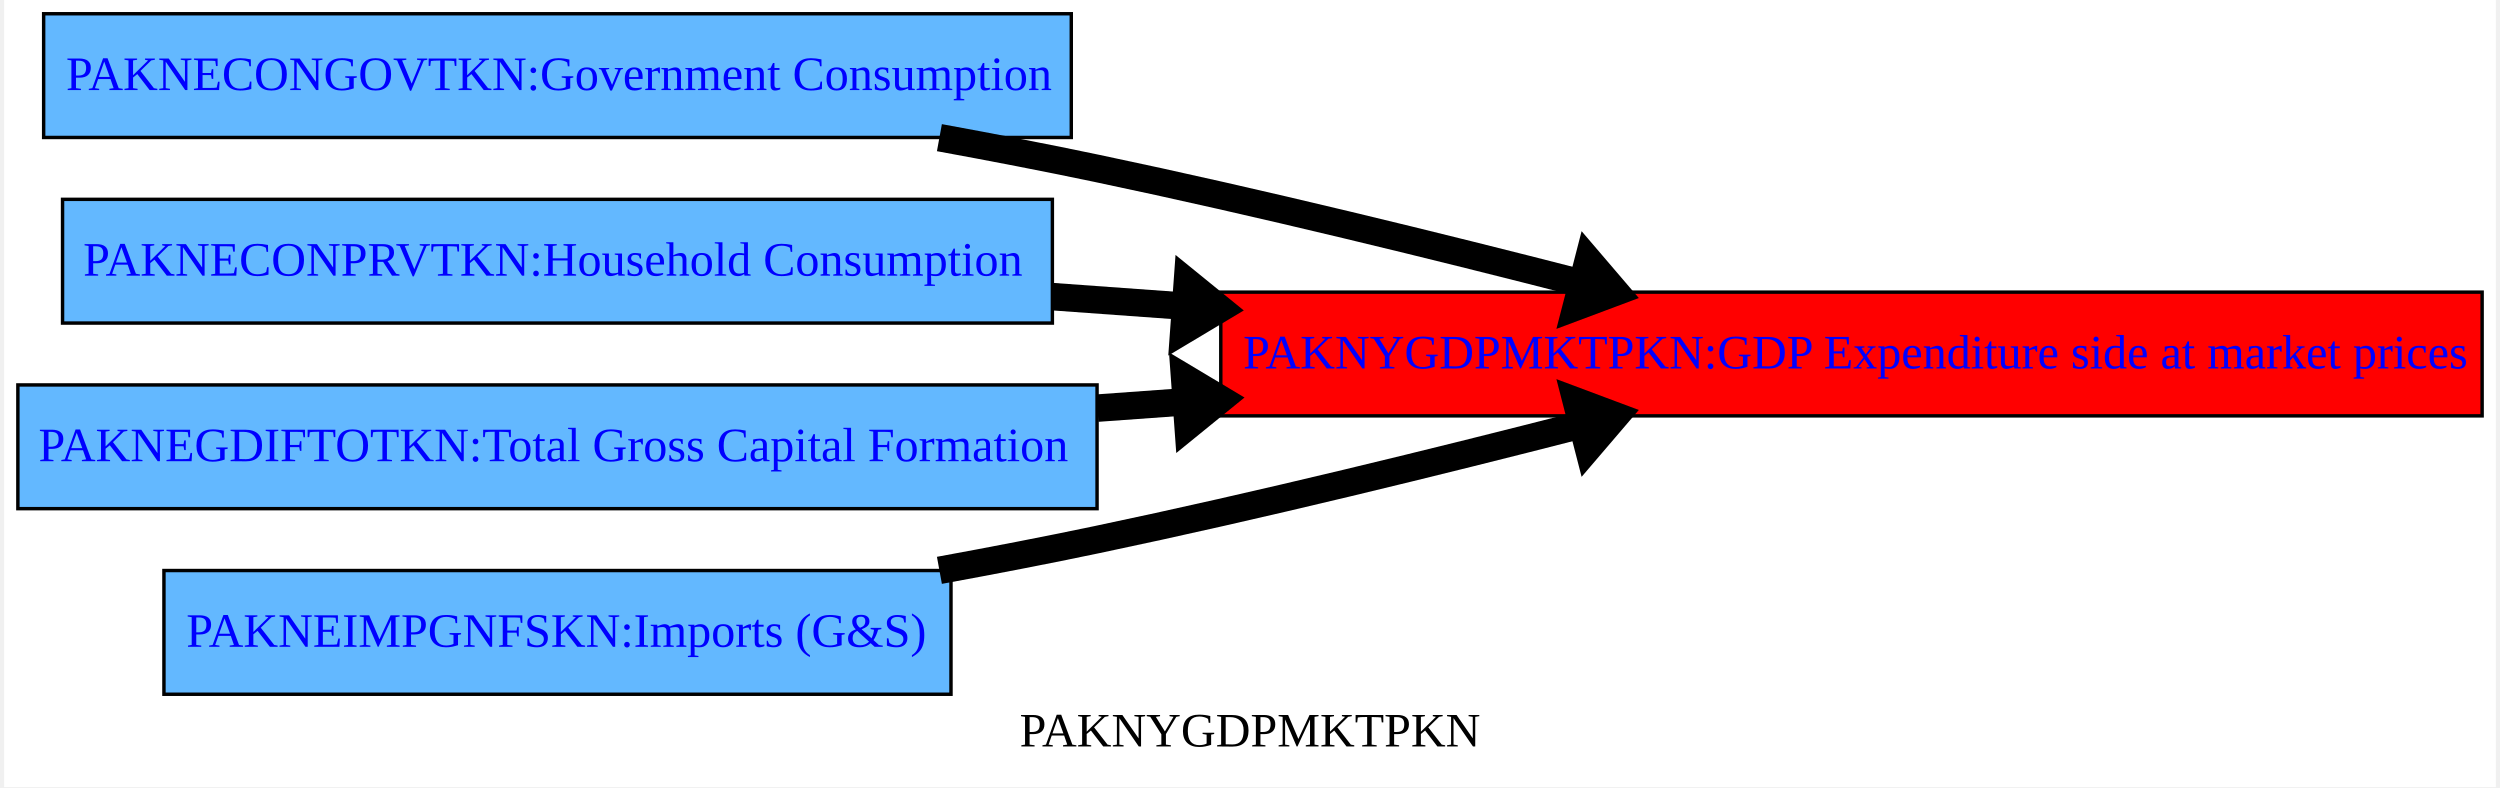
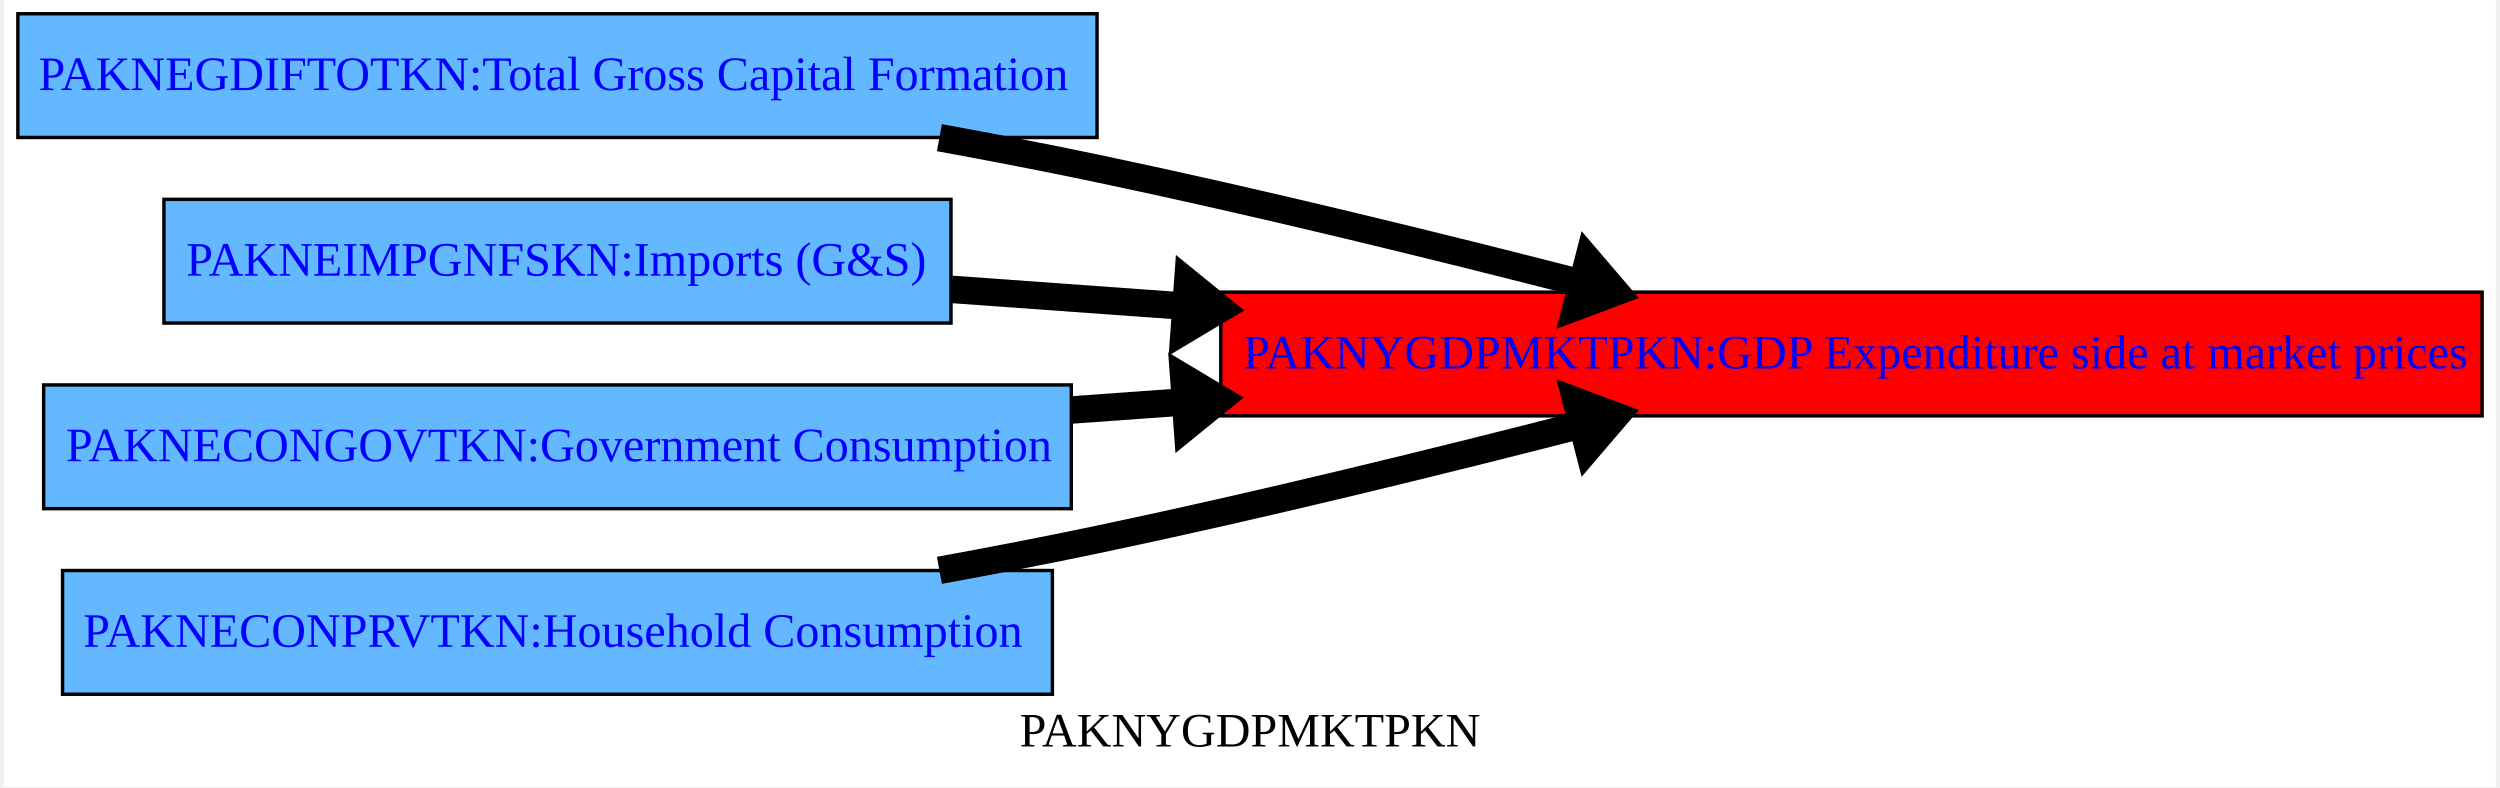
<svg xmlns="http://www.w3.org/2000/svg" xmlns:xlink="http://www.w3.org/1999/xlink" width="432pt" height="136pt" viewBox="0.00 0.00 432.00 136.45">
  <g id="graph0" class="graph" transform="scale(0.595862 0.595862) rotate(0) translate(4 225)">
    <polygon fill="white" stroke="none" points="-4,4 -4,-225 721,-225 721,4 -4,4" />
    <text text-anchor="middle" x="358.5" y="-7.8" font-family="Times New Roman,serif" font-size="14.00">PAKNYGDPMKTPKN</text>
    <g id="node1" class="node">
      <g id="a_node1">
-         <a xlink:title="Government Consumption FRML  &lt;&gt; PAKNECONGOVTKN = PAKNECONGOVTCN/PAKNECONGOVTXN $">
-           <polygon fill="#63b8ff" stroke="black" points="306.5,-221 7.5,-221 7.5,-185 306.5,-185 306.5,-221" />
-           <text text-anchor="start" x="14" y="-198.8" font-family="Times New Roman,serif" font-size="14.00" fill="blue">PAKNECONGOVTKN:Government Consumption</text>
-         </a>
-       </g>
-     </g>
-     <g id="node5" class="node">
-       <g id="a_node5">
        <a xlink:title="GDP Expenditure side at market prices FRML  &lt;&gt; PAKNYGDPMKTPKN = PAKNECONPRVTKN+PAKNECONGOVTKN+PAKNEGDIFTOTKN+PAKNEGDISTKBKN+PAKNEEXPGNFSKN-PAKNEIMPGNFSKN+PAKNYGDPDISCKN+PAKADAP*PAKDISPREPKN $">
          <polygon fill="red" stroke="black" points="717,-140 350,-140 350,-104 717,-104 717,-140" />
          <text text-anchor="start" x="356.5" y="-117.8" font-family="Times New Roman,serif" font-size="14.00" fill="blue">PAKNYGDPMKTPKN:GDP Expenditure side at market prices</text>
        </a>
      </g>
    </g>
-     <g id="edge1" class="edge">
-       <g id="a_edge1">
-         <a xlink:href="bogus" xlink:title=" PAKNECONGOVTKN -&gt; PAKNYGDPMKTPKN Min. att. -108%  max: 835%">
-           <path fill="none" stroke="black" stroke-width="8" d="M268.13,-184.945C283.566,-182.121 299.205,-179.104 314,-176 361.088,-166.119 413.426,-153.251 455.071,-142.555" />
-           <polygon fill="black" stroke="black" stroke-width="8" points="456.938,-149.303 464.873,-140.027 453.442,-135.747 456.938,-149.303" />
-         </a>
-       </g>
-     </g>
    <g id="node2" class="node">
      <g id="a_node2">
-         <a xlink:title="Household Consumption FRML &lt;Z,EXO&gt; PAKNECONPRVTKN = (PAKNECONPRVTKN(-1)*EXP(-PAKNECONPRVTKN_A+ (-0.2*(LOG(PAKNECONPRVTKN(-1))-LOG((PAKNYYWBTOTLCN(-1)*(1-PAKGGREVDRCTXN(-1)/100))/PAKNECONPRVTXN(-1)))+1*((LOG((PAKNYYWBTOTLCN*(1-PAKGGREVDRCTXN/100))/PAKNECONPRVTXN))-(LOG((PAKNYYWBTOTLCN(-1)*(1-PAKGGREVDRCTXN(-1)/100))/PAKNECONPRVTXN(-1))))+0.0303228629698929+0.0163839011059956*DURING_2010-0.3*(PAKFMLBLPOLYXN/100-((LOG(PAKNECONPRVTXN))-(LOG(PAKNECONPRVTXN(-1)))))) )) * (1-PAKNECONPRVTKN_D)+ PAKNECONPRVTKN_X*PAKNECONPRVTKN_D  $">
-           <polygon fill="#63b8ff" stroke="black" points="301,-167 13,-167 13,-131 301,-131 301,-167" />
-           <text text-anchor="start" x="19" y="-144.8" font-family="Times New Roman,serif" font-size="14.00" fill="blue">PAKNECONPRVTKN:Household Consumption</text>
-         </a>
-       </g>
-     </g>
-     <g id="edge4" class="edge">
-       <g id="a_edge4">
-         <a xlink:href="bogus" xlink:title=" PAKNECONPRVTKN -&gt; PAKNYGDPMKTPKN Min. att. -1557%  max: 290%">
-           <path fill="none" stroke="black" stroke-width="8" d="M301.185,-138.677C313.731,-137.772 326.557,-136.848 339.419,-135.92" />
-           <polygon fill="black" stroke="black" stroke-width="8" points="340.267,-142.878 349.738,-135.176 339.26,-128.914 340.267,-142.878" />
-         </a>
-       </g>
-     </g>
-     <g id="node3" class="node">
-       <g id="a_node3">
        <a xlink:title="Total Gross Capital Formation FRML  &lt;&gt; PAKNEGDIFTOTKN = PAKNEGDIFGOVKN+PAKNEGDIFPRVKN $">
-           <polygon fill="#63b8ff" stroke="black" points="314,-113 0,-113 0,-77 314,-77 314,-113" />
-           <text text-anchor="start" x="6" y="-90.8" font-family="Times New Roman,serif" font-size="14.00" fill="blue">PAKNEGDIFTOTKN:Total Gross Capital Formation</text>
+           <polygon fill="#63b8ff" stroke="black" points="314,-221 0,-221 0,-185 314,-185 314,-221" />
+           <text text-anchor="start" x="6" y="-198.8" font-family="Times New Roman,serif" font-size="14.00" fill="blue">PAKNEGDIFTOTKN:Total Gross Capital Formation</text>
        </a>
      </g>
    </g>
    <g id="edge3" class="edge">
      <g id="a_edge3">
        <a xlink:href="bogus" xlink:title=" PAKNEGDIFTOTKN -&gt; PAKNYGDPMKTPKN Min. att. -36%  max: 366%">
-           <path fill="none" stroke="black" stroke-width="8" d="M314.11,-106.255C322.621,-106.869 331.22,-107.488 339.835,-108.11" />
-           <polygon fill="black" stroke="black" stroke-width="8" points="339.472,-115.102 349.95,-108.839 340.479,-101.138 339.472,-115.102" />
+           <path fill="none" stroke="black" stroke-width="8" d="M268.13,-184.945C283.566,-182.121 299.205,-179.104 314,-176 361.088,-166.119 413.426,-153.251 455.071,-142.555" />
+           <polygon fill="black" stroke="black" stroke-width="8" points="456.938,-149.303 464.873,-140.027 453.442,-135.747 456.938,-149.303" />
+         </a>
+       </g>
+     </g>
+     <g id="node3" class="node">
+       <g id="a_node3">
+         <a xlink:title="Imports (G&amp;S) FRML &lt;Z,EXO&gt; PAKNEIMPGNFSKN = (PAKNEIMPGNFSKN(-1)*EXP(-PAKNEIMPGNFSKN_A+ (-0.324143718656754*(LOG(PAKNEIMPGNFSKN(-1))-LOG(PAKNEGDETTOTKN(-1))+0.8*LOG(PAKNEIMPGNFSXN(-1)/PAKNYGDPFCSTXN(-1)))-0.583459272245018+1*((LOG(PAKNEGDETTOTKN))-(LOG(PAKNEGDETTOTKN(-1))))-0.0921874580409631*((LOG(PAKNEIMPGNFSXN/PAKNYGDPFCSTXN))-(LOG(PAKNEIMPGNFSXN(-1)/PAKNYGDPFCSTXN(-1))))-0.0361746331863615*DURING_2012) )) * (1-PAKNEIMPGNFSKN_D)+ PAKNEIMPGNFSKN_X*PAKNEIMPGNFSKN_D  $">
+           <polygon fill="#63b8ff" stroke="black" points="271.5,-167 42.5,-167 42.5,-131 271.5,-131 271.5,-167" />
+           <text text-anchor="start" x="49" y="-144.8" font-family="Times New Roman,serif" font-size="14.00" fill="blue">PAKNEIMPGNFSKN:Imports (G&amp;S)</text>
+         </a>
+       </g>
+     </g>
+     <g id="edge4" class="edge">
+       <g id="a_edge4">
+         <a xlink:href="bogus" xlink:title=" PAKNEIMPGNFSKN -&gt; PAKNYGDPMKTPKN Min. att. -46%  max: 456%">
+           <path fill="none" stroke="black" stroke-width="8" d="M271.633,-140.807C293.292,-139.246 316.513,-137.572 339.846,-135.89" />
+           <polygon fill="black" stroke="black" stroke-width="8" points="340.378,-142.87 349.849,-135.168 339.371,-128.906 340.378,-142.87" />
        </a>
      </g>
    </g>
    <g id="node4" class="node">
      <g id="a_node4">
-         <a xlink:title="Imports (G&amp;S) FRML &lt;Z,EXO&gt; PAKNEIMPGNFSKN = (PAKNEIMPGNFSKN(-1)*EXP(-PAKNEIMPGNFSKN_A+ (-0.324143718656754*(LOG(PAKNEIMPGNFSKN(-1))-LOG(PAKNEGDETTOTKN(-1))+0.8*LOG(PAKNEIMPGNFSXN(-1)/PAKNYGDPFCSTXN(-1)))-0.583459272245018+1*((LOG(PAKNEGDETTOTKN))-(LOG(PAKNEGDETTOTKN(-1))))-0.0921874580409631*((LOG(PAKNEIMPGNFSXN/PAKNYGDPFCSTXN))-(LOG(PAKNEIMPGNFSXN(-1)/PAKNYGDPFCSTXN(-1))))-0.0361746331863615*DURING_2012) )) * (1-PAKNEIMPGNFSKN_D)+ PAKNEIMPGNFSKN_X*PAKNEIMPGNFSKN_D  $">
-           <polygon fill="#63b8ff" stroke="black" points="271.5,-59 42.5,-59 42.5,-23 271.5,-23 271.5,-59" />
-           <text text-anchor="start" x="49" y="-36.8" font-family="Times New Roman,serif" font-size="14.00" fill="blue">PAKNEIMPGNFSKN:Imports (G&amp;S)</text>
+         <a xlink:title="Government Consumption FRML  &lt;&gt; PAKNECONGOVTKN = PAKNECONGOVTCN/PAKNECONGOVTXN $">
+           <polygon fill="#63b8ff" stroke="black" points="306.5,-113 7.5,-113 7.5,-77 306.5,-77 306.5,-113" />
+           <text text-anchor="start" x="14" y="-90.8" font-family="Times New Roman,serif" font-size="14.00" fill="blue">PAKNECONGOVTKN:Government Consumption</text>
        </a>
      </g>
    </g>
    <g id="edge2" class="edge">
      <g id="a_edge2">
-         <a xlink:href="bogus" xlink:title=" PAKNEIMPGNFSKN -&gt; PAKNYGDPMKTPKN Min. att. -46%  max: 456%">
+         <a xlink:href="bogus" xlink:title=" PAKNECONGOVTKN -&gt; PAKNYGDPMKTPKN Min. att. -108%  max: 835%">
+           <path fill="none" stroke="black" stroke-width="8" d="M306.55,-105.71C317.417,-106.493 328.465,-107.29 339.54,-108.088" />
+           <polygon fill="black" stroke="black" stroke-width="8" points="339.236,-115.085 349.714,-108.822 340.243,-101.121 339.236,-115.085" />
+         </a>
+       </g>
+     </g>
+     <g id="node5" class="node">
+       <g id="a_node5">
+         <a xlink:title="Household Consumption FRML &lt;Z,EXO&gt; PAKNECONPRVTKN = (PAKNECONPRVTKN(-1)*EXP(-PAKNECONPRVTKN_A+ (-0.2*(LOG(PAKNECONPRVTKN(-1))-LOG((PAKNYYWBTOTLCN(-1)*(1-PAKGGREVDRCTXN(-1)/100))/PAKNECONPRVTXN(-1)))+1*((LOG((PAKNYYWBTOTLCN*(1-PAKGGREVDRCTXN/100))/PAKNECONPRVTXN))-(LOG((PAKNYYWBTOTLCN(-1)*(1-PAKGGREVDRCTXN(-1)/100))/PAKNECONPRVTXN(-1))))+0.0303228629698929+0.0163839011059956*DURING_2010-0.3*(PAKFMLBLPOLYXN/100-((LOG(PAKNECONPRVTXN))-(LOG(PAKNECONPRVTXN(-1)))))) )) * (1-PAKNECONPRVTKN_D)+ PAKNECONPRVTKN_X*PAKNECONPRVTKN_D  $">
+           <polygon fill="#63b8ff" stroke="black" points="301,-59 13,-59 13,-23 301,-23 301,-59" />
+           <text text-anchor="start" x="19" y="-36.8" font-family="Times New Roman,serif" font-size="14.00" fill="blue">PAKNECONPRVTKN:Household Consumption</text>
+         </a>
+       </g>
+     </g>
+     <g id="edge1" class="edge">
+       <g id="a_edge1">
+         <a xlink:href="bogus" xlink:title=" PAKNECONPRVTKN -&gt; PAKNYGDPMKTPKN Min. att. -1557%  max: 290%">
          <path fill="none" stroke="black" stroke-width="8" d="M268.13,-59.055C283.566,-61.879 299.205,-64.895 314,-68 361.088,-77.88 413.426,-90.749 455.071,-101.445" />
          <polygon fill="black" stroke="black" stroke-width="8" points="453.442,-108.253 464.873,-103.973 456.938,-94.697 453.442,-108.253" />
        </a>
      </g>
    </g>
  </g>
</svg>
